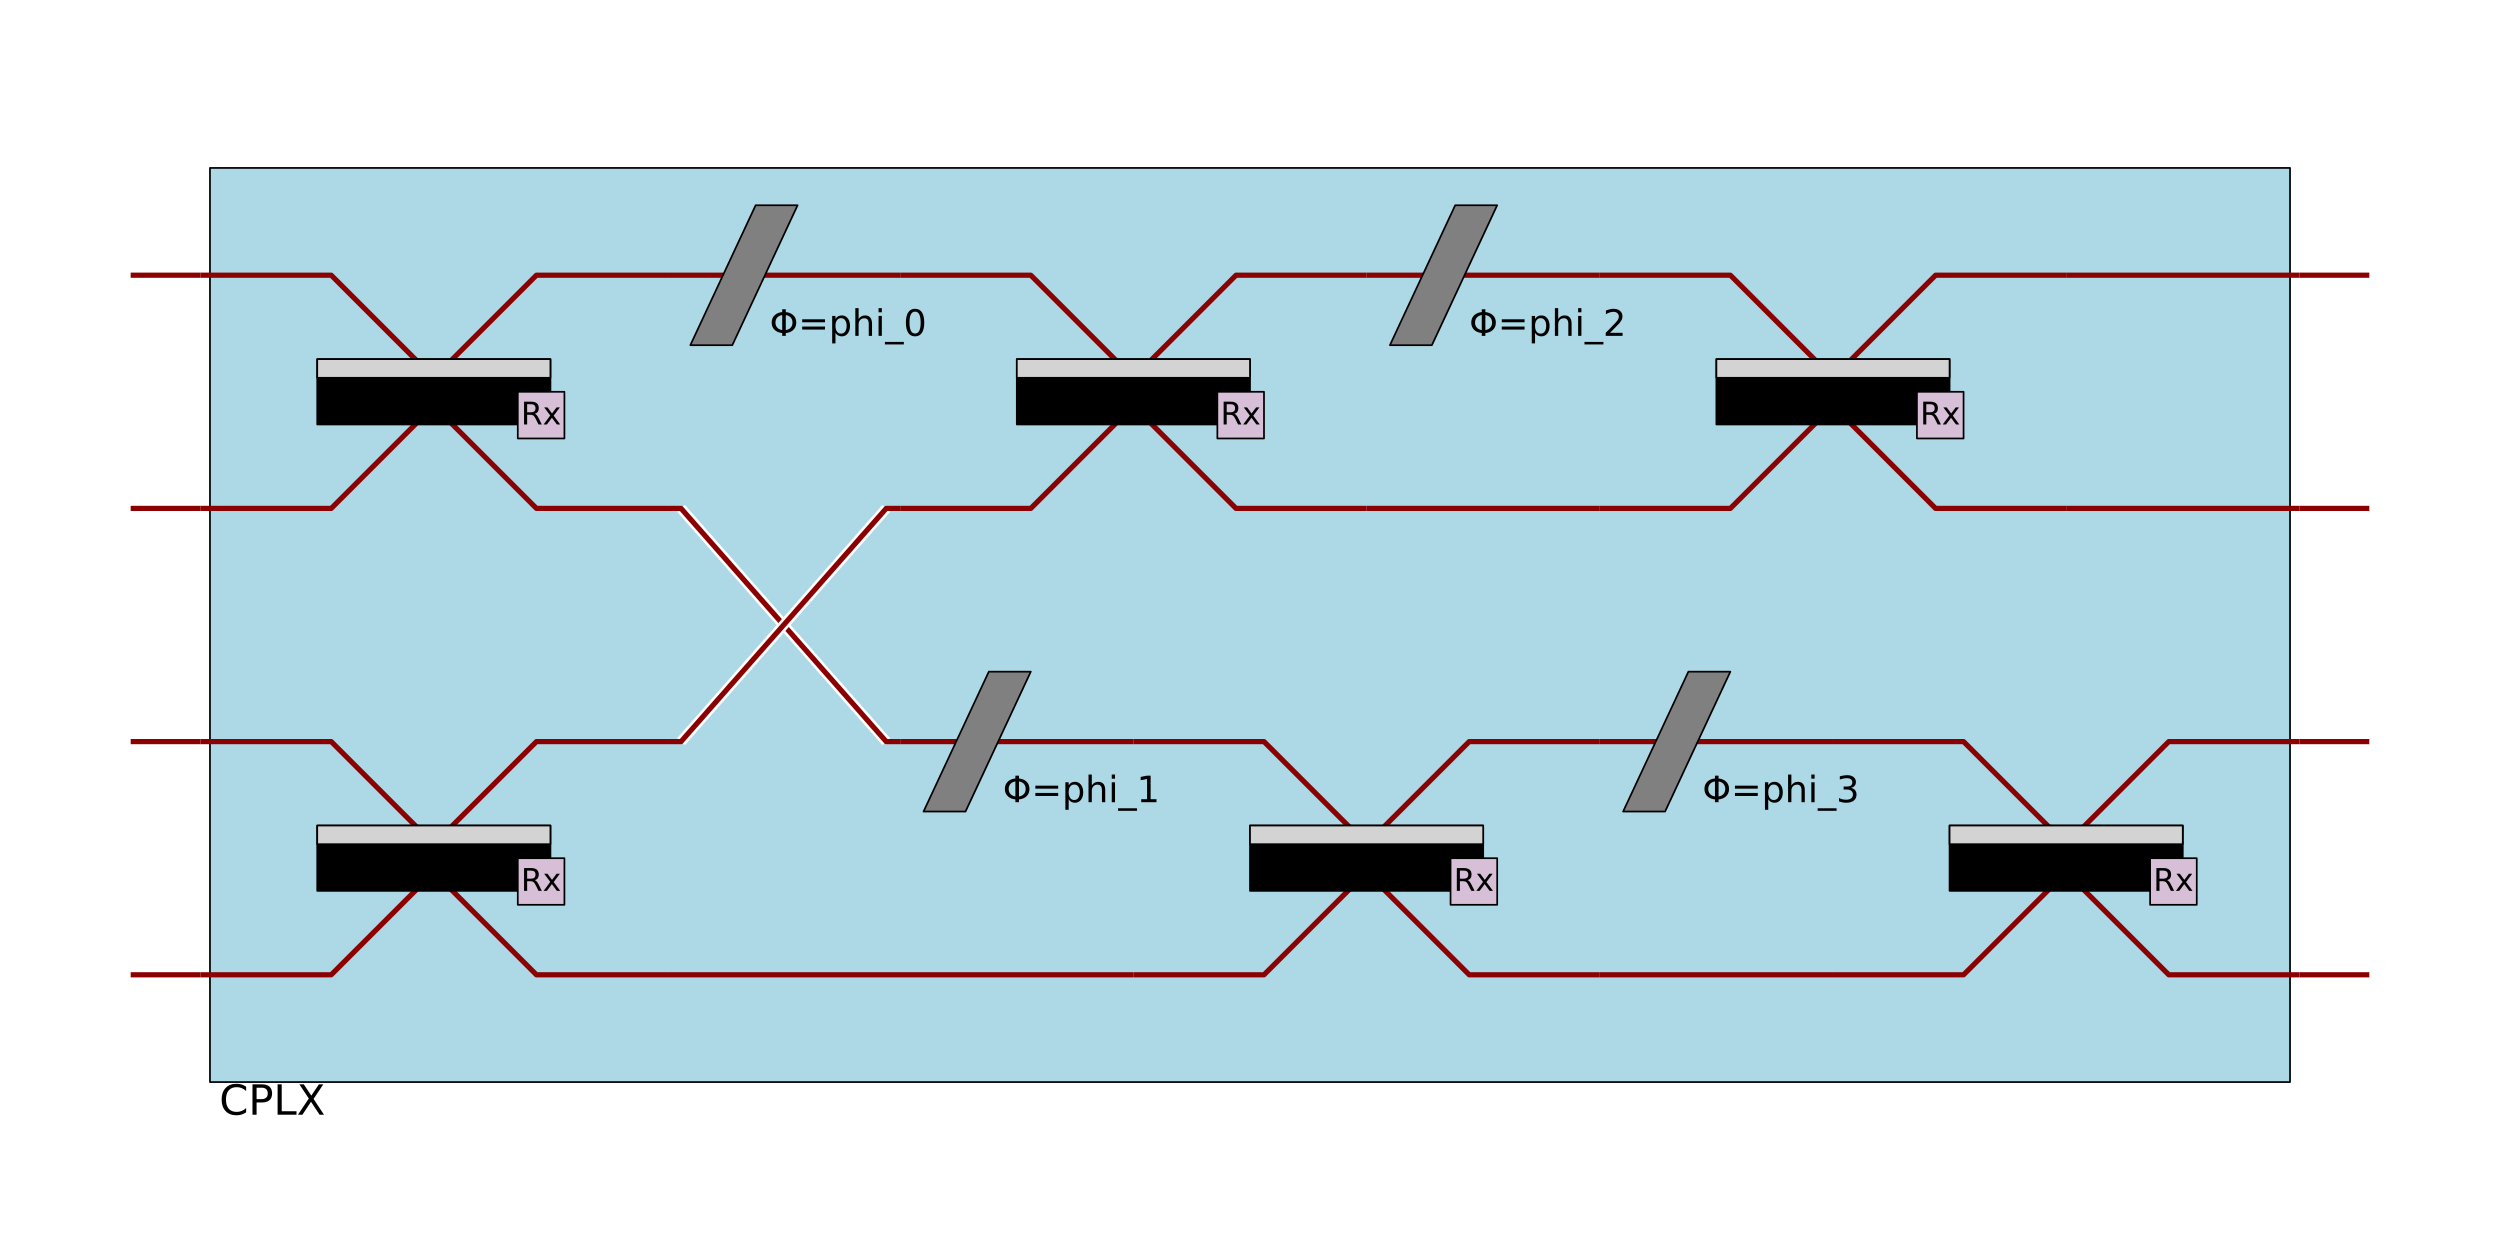
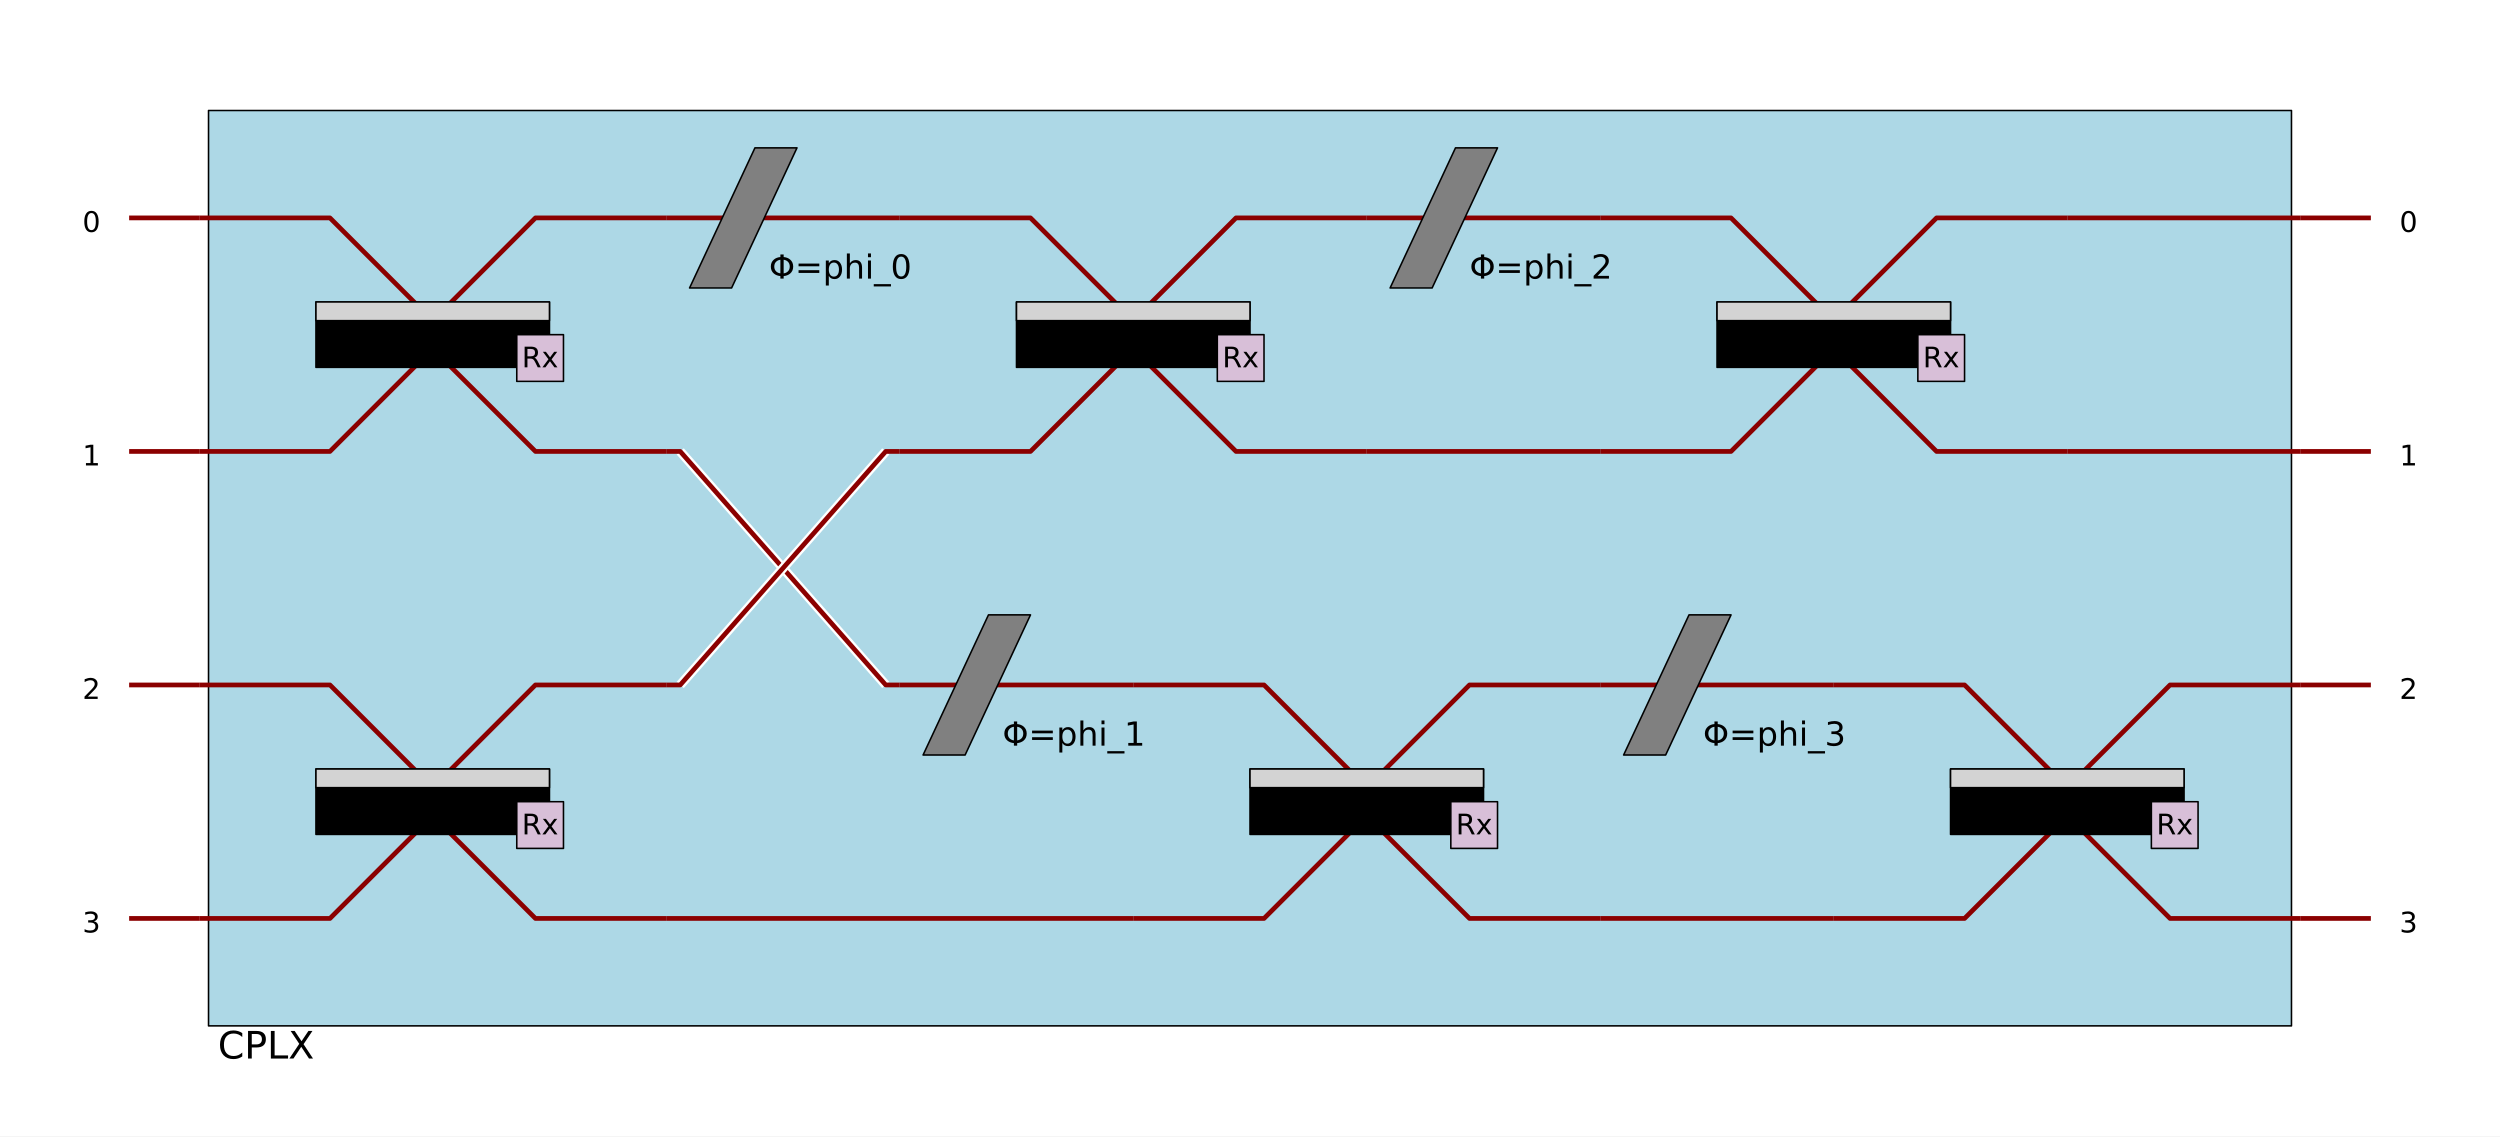
- <svg xmlns="http://www.w3.org/2000/svg" xmlns:xlink="http://www.w3.org/1999/xlink" width="1440pt" height="720pt" viewBox="0 0 1440 720" version="1.1">
+ <svg xmlns="http://www.w3.org/2000/svg" xmlns:xlink="http://www.w3.org/1999/xlink" width="1584pt" height="720pt" viewBox="0 0 1584 720" version="1.1">
  <defs>
    <style type="text/css">*{stroke-linejoin: round; stroke-linecap: butt}</style>
  </defs>
  <g id="figure_1">
    <g id="patch_1">
-       <path d="M 0 720  L 1440 720  L 1440 0  L 0 0  z " style="fill: #ffffff" />
+       <path d="M 0 720 L 1584 720 L 1584 0 L 0 0 z " style="fill: #ffffff" />
    </g>
    <g id="axes_1">
      <g id="PatchCollection_1">
-         <path d="M 75.273 158.523  L 115.568 158.523  " clip-path="url(#pa532bd2563)" style="fill: none; stroke: #8b0000; stroke-width: 3" />
-         <path d="M 75.273 292.841  L 115.568 292.841  " clip-path="url(#pa532bd2563)" style="fill: none; stroke: #8b0000; stroke-width: 3" />
-         <path d="M 75.273 427.159  L 115.568 427.159  " clip-path="url(#pa532bd2563)" style="fill: none; stroke: #8b0000; stroke-width: 3" />
-         <path d="M 75.273 561.477  L 115.568 561.477  " clip-path="url(#pa532bd2563)" style="fill: none; stroke: #8b0000; stroke-width: 3" />
-         <path d="M 120.941 96.736  L 1319.059 96.736  L 1319.059 623.264  L 120.941 623.264  z " clip-path="url(#pa532bd2563)" style="fill: #add8e6; stroke: #000000" />
-         <path d="M 115.568 158.523  L 190.786 158.523  L 241.827 209.564  " clip-path="url(#pa532bd2563)" style="fill: none; stroke: #8b0000; stroke-width: 3" />
-         <path d="M 257.945 209.564  L 308.986 158.523  L 384.205 158.523  " clip-path="url(#pa532bd2563)" style="fill: none; stroke: #8b0000; stroke-width: 3" />
-         <path d="M 115.568 292.841  L 190.786 292.841  L 241.827 241.8  " clip-path="url(#pa532bd2563)" style="fill: none; stroke: #8b0000; stroke-width: 3" />
-         <path d="M 257.945 241.8  L 308.986 292.841  L 384.205 292.841  " clip-path="url(#pa532bd2563)" style="fill: none; stroke: #8b0000; stroke-width: 3" />
-         <path d="M 182.727 206.877  L 317.045 206.877  L 317.045 244.486  L 182.727 244.486  z " clip-path="url(#pa532bd2563)" style="stroke: #000000" />
-         <path d="M 182.727 206.877  L 317.045 206.877  L 317.045 217.623  L 182.727 217.623  z " clip-path="url(#pa532bd2563)" style="fill: #d3d3d3; stroke: #000000" />
-         <path d="M 298.241 225.682  L 325.105 225.682  L 325.105 252.545  L 298.241 252.545  z " clip-path="url(#pa532bd2563)" style="fill: #d8bfd8; stroke: #000000" />
-         <path d="M 115.568 427.159  L 190.786 427.159  L 241.827 478.2  " clip-path="url(#pa532bd2563)" style="fill: none; stroke: #8b0000; stroke-width: 3" />
-         <path d="M 257.945 478.2  L 308.986 427.159  L 384.205 427.159  " clip-path="url(#pa532bd2563)" style="fill: none; stroke: #8b0000; stroke-width: 3" />
-         <path d="M 115.568 561.477  L 190.786 561.477  L 241.827 510.436  " clip-path="url(#pa532bd2563)" style="fill: none; stroke: #8b0000; stroke-width: 3" />
-         <path d="M 257.945 510.436  L 308.986 561.477  L 384.205 561.477  " clip-path="url(#pa532bd2563)" style="fill: none; stroke: #8b0000; stroke-width: 3" />
-         <path d="M 182.727 475.514  L 317.045 475.514  L 317.045 513.123  L 182.727 513.123  z " clip-path="url(#pa532bd2563)" style="stroke: #000000" />
-         <path d="M 182.727 475.514  L 317.045 475.514  L 317.045 486.259  L 182.727 486.259  z " clip-path="url(#pa532bd2563)" style="fill: #d3d3d3; stroke: #000000" />
-         <path d="M 298.241 494.318  L 325.105 494.318  L 325.105 521.182  L 298.241 521.182  z " clip-path="url(#pa532bd2563)" style="fill: #d8bfd8; stroke: #000000" />
-         <path d="M 392.264 292.841  L 510.464 427.159  " clip-path="url(#pa532bd2563)" style="fill: none; stroke: #ffffff; stroke-width: 6" />
-         <path d="M 384.205 292.841  L 392.264 292.841  L 510.464 427.159  L 518.523 427.159  " clip-path="url(#pa532bd2563)" style="fill: none; stroke: #8b0000; stroke-width: 3" />
-         <path d="M 392.264 427.159  L 510.464 292.841  " clip-path="url(#pa532bd2563)" style="fill: none; stroke: #ffffff; stroke-width: 6" />
-         <path d="M 384.205 427.159  L 392.264 427.159  L 510.464 292.841  L 518.523 292.841  " clip-path="url(#pa532bd2563)" style="fill: none; stroke: #8b0000; stroke-width: 3" />
-         <path d="M 384.205 158.523  L 518.523 158.523  " clip-path="url(#pa532bd2563)" style="fill: none; stroke: #8b0000; stroke-width: 3" />
-         <path d="M 397.636 198.818  L 421.814 198.818  L 459.423 118.227  L 435.245 118.227  L 397.636 198.818  L 421.814 198.818  z " clip-path="url(#pa532bd2563)" style="fill: #808080; stroke: #000000" />
-         <path d="M 518.523 158.523  L 593.741 158.523  L 644.782 209.564  " clip-path="url(#pa532bd2563)" style="fill: none; stroke: #8b0000; stroke-width: 3" />
-         <path d="M 660.9 209.564  L 711.941 158.523  L 787.159 158.523  " clip-path="url(#pa532bd2563)" style="fill: none; stroke: #8b0000; stroke-width: 3" />
-         <path d="M 518.523 292.841  L 593.741 292.841  L 644.782 241.8  " clip-path="url(#pa532bd2563)" style="fill: none; stroke: #8b0000; stroke-width: 3" />
-         <path d="M 660.9 241.8  L 711.941 292.841  L 787.159 292.841  " clip-path="url(#pa532bd2563)" style="fill: none; stroke: #8b0000; stroke-width: 3" />
-         <path d="M 585.682 206.877  L 720 206.877  L 720 244.486  L 585.682 244.486  z " clip-path="url(#pa532bd2563)" style="stroke: #000000" />
-         <path d="M 585.682 206.877  L 720 206.877  L 720 217.623  L 585.682 217.623  z " clip-path="url(#pa532bd2563)" style="fill: #d3d3d3; stroke: #000000" />
-         <path d="M 701.195 225.682  L 728.059 225.682  L 728.059 252.545  L 701.195 252.545  z " clip-path="url(#pa532bd2563)" style="fill: #d8bfd8; stroke: #000000" />
-         <path d="M 787.159 158.523  L 921.477 158.523  " clip-path="url(#pa532bd2563)" style="fill: none; stroke: #8b0000; stroke-width: 3" />
-         <path d="M 800.591 198.818  L 824.768 198.818  L 862.377 118.227  L 838.2 118.227  L 800.591 198.818  L 824.768 198.818  z " clip-path="url(#pa532bd2563)" style="fill: #808080; stroke: #000000" />
-         <path d="M 787.159 292.841  L 921.477 292.841  " clip-path="url(#pa532bd2563)" style="fill: none; stroke: #8b0000; stroke-width: 3" />
-         <path d="M 921.477 158.523  L 996.695 158.523  L 1047.736 209.564  " clip-path="url(#pa532bd2563)" style="fill: none; stroke: #8b0000; stroke-width: 3" />
-         <path d="M 1063.855 209.564  L 1114.895 158.523  L 1190.114 158.523  " clip-path="url(#pa532bd2563)" style="fill: none; stroke: #8b0000; stroke-width: 3" />
-         <path d="M 921.477 292.841  L 996.695 292.841  L 1047.736 241.8  " clip-path="url(#pa532bd2563)" style="fill: none; stroke: #8b0000; stroke-width: 3" />
-         <path d="M 1063.855 241.8  L 1114.895 292.841  L 1190.114 292.841  " clip-path="url(#pa532bd2563)" style="fill: none; stroke: #8b0000; stroke-width: 3" />
-         <path d="M 988.636 206.877  L 1122.955 206.877  L 1122.955 244.486  L 988.636 244.486  z " clip-path="url(#pa532bd2563)" style="stroke: #000000" />
-         <path d="M 988.636 206.877  L 1122.955 206.877  L 1122.955 217.623  L 988.636 217.623  z " clip-path="url(#pa532bd2563)" style="fill: #d3d3d3; stroke: #000000" />
-         <path d="M 1104.15 225.682  L 1131.014 225.682  L 1131.014 252.545  L 1104.15 252.545  z " clip-path="url(#pa532bd2563)" style="fill: #d8bfd8; stroke: #000000" />
-         <path d="M 518.523 427.159  L 652.841 427.159  " clip-path="url(#pa532bd2563)" style="fill: none; stroke: #8b0000; stroke-width: 3" />
-         <path d="M 531.955 467.455  L 556.132 467.455  L 593.741 386.864  L 569.564 386.864  L 531.955 467.455  L 556.132 467.455  z " clip-path="url(#pa532bd2563)" style="fill: #808080; stroke: #000000" />
-         <path d="M 384.205 561.477  L 652.841 561.477  " clip-path="url(#pa532bd2563)" style="fill: none; stroke: #8b0000; stroke-width: 3" />
-         <path d="M 652.841 427.159  L 728.059 427.159  L 779.1 478.2  " clip-path="url(#pa532bd2563)" style="fill: none; stroke: #8b0000; stroke-width: 3" />
-         <path d="M 795.218 478.2  L 846.259 427.159  L 921.477 427.159  " clip-path="url(#pa532bd2563)" style="fill: none; stroke: #8b0000; stroke-width: 3" />
-         <path d="M 652.841 561.477  L 728.059 561.477  L 779.1 510.436  " clip-path="url(#pa532bd2563)" style="fill: none; stroke: #8b0000; stroke-width: 3" />
-         <path d="M 795.218 510.436  L 846.259 561.477  L 921.477 561.477  " clip-path="url(#pa532bd2563)" style="fill: none; stroke: #8b0000; stroke-width: 3" />
-         <path d="M 720 475.514  L 854.318 475.514  L 854.318 513.123  L 720 513.123  z " clip-path="url(#pa532bd2563)" style="stroke: #000000" />
-         <path d="M 720 475.514  L 854.318 475.514  L 854.318 486.259  L 720 486.259  z " clip-path="url(#pa532bd2563)" style="fill: #d3d3d3; stroke: #000000" />
-         <path d="M 835.514 494.318  L 862.377 494.318  L 862.377 521.182  L 835.514 521.182  z " clip-path="url(#pa532bd2563)" style="fill: #d8bfd8; stroke: #000000" />
-         <path d="M 921.477 427.159  L 1055.795 427.159  " clip-path="url(#pa532bd2563)" style="fill: none; stroke: #8b0000; stroke-width: 3" />
-         <path d="M 934.909 467.455  L 959.086 467.455  L 996.695 386.864  L 972.518 386.864  L 934.909 467.455  L 959.086 467.455  z " clip-path="url(#pa532bd2563)" style="fill: #808080; stroke: #000000" />
-         <path d="M 921.477 561.477  L 1055.795 561.477  " clip-path="url(#pa532bd2563)" style="fill: none; stroke: #8b0000; stroke-width: 3" />
-         <path d="M 1055.795 427.159  L 1131.014 427.159  L 1182.055 478.2  " clip-path="url(#pa532bd2563)" style="fill: none; stroke: #8b0000; stroke-width: 3" />
-         <path d="M 1198.173 478.2  L 1249.214 427.159  L 1324.432 427.159  " clip-path="url(#pa532bd2563)" style="fill: none; stroke: #8b0000; stroke-width: 3" />
-         <path d="M 1055.795 561.477  L 1131.014 561.477  L 1182.055 510.436  " clip-path="url(#pa532bd2563)" style="fill: none; stroke: #8b0000; stroke-width: 3" />
-         <path d="M 1198.173 510.436  L 1249.214 561.477  L 1324.432 561.477  " clip-path="url(#pa532bd2563)" style="fill: none; stroke: #8b0000; stroke-width: 3" />
-         <path d="M 1122.955 475.514  L 1257.273 475.514  L 1257.273 513.123  L 1122.955 513.123  z " clip-path="url(#pa532bd2563)" style="stroke: #000000" />
-         <path d="M 1122.955 475.514  L 1257.273 475.514  L 1257.273 486.259  L 1122.955 486.259  z " clip-path="url(#pa532bd2563)" style="fill: #d3d3d3; stroke: #000000" />
-         <path d="M 1238.468 494.318  L 1265.332 494.318  L 1265.332 521.182  L 1238.468 521.182  z " clip-path="url(#pa532bd2563)" style="fill: #d8bfd8; stroke: #000000" />
-         <path d="M 1190.114 158.523  L 1324.432 158.523  " clip-path="url(#pa532bd2563)" style="fill: none; stroke: #8b0000; stroke-width: 3" />
-         <path d="M 1190.114 292.841  L 1324.432 292.841  " clip-path="url(#pa532bd2563)" style="fill: none; stroke: #8b0000; stroke-width: 3" />
-         <path d="M 1324.432 158.523  L 1364.727 158.523  " clip-path="url(#pa532bd2563)" style="fill: none; stroke: #8b0000; stroke-width: 3" />
-         <path d="M 1324.432 292.841  L 1364.727 292.841  " clip-path="url(#pa532bd2563)" style="fill: none; stroke: #8b0000; stroke-width: 3" />
-         <path d="M 1324.432 427.159  L 1364.727 427.159  " clip-path="url(#pa532bd2563)" style="fill: none; stroke: #8b0000; stroke-width: 3" />
-         <path d="M 1324.432 561.477  L 1364.727 561.477  " clip-path="url(#pa532bd2563)" style="fill: none; stroke: #8b0000; stroke-width: 3" />
+         <path d="M 81.818 138.068 L 126.205 138.068 " clip-path="url(#staticClipPath)" style="fill: none; stroke: #8b0000; stroke-width: 3" />
+         <path d="M 81.818 286.023 L 126.205 286.023 " clip-path="url(#staticClipPath)" style="fill: none; stroke: #8b0000; stroke-width: 3" />
+         <path d="M 81.818 433.977 L 126.205 433.977 " clip-path="url(#staticClipPath)" style="fill: none; stroke: #8b0000; stroke-width: 3" />
+         <path d="M 81.818 581.932 L 126.205 581.932 " clip-path="url(#staticClipPath)" style="fill: none; stroke: #8b0000; stroke-width: 3" />
+         <path d="M 132.123 70.009 L 1451.877 70.009 L 1451.877 649.991 L 132.123 649.991 z " clip-path="url(#staticClipPath)" style="fill: #add8e6; stroke: #000000" />
+         <path d="M 126.205 138.068 L 209.059 138.068 L 265.282 194.291 " clip-path="url(#staticClipPath)" style="fill: none; stroke: #8b0000; stroke-width: 3" />
+         <path d="M 283.036 194.291 L 339.259 138.068 L 422.114 138.068 " clip-path="url(#staticClipPath)" style="fill: none; stroke: #8b0000; stroke-width: 3" />
+         <path d="M 126.205 286.023 L 209.059 286.023 L 265.282 229.8 " clip-path="url(#staticClipPath)" style="fill: none; stroke: #8b0000; stroke-width: 3" />
+         <path d="M 283.036 229.8 L 339.259 286.023 L 422.114 286.023 " clip-path="url(#staticClipPath)" style="fill: none; stroke: #8b0000; stroke-width: 3" />
+         <path d="M 200.182 191.332 L 348.136 191.332 L 348.136 232.759 L 200.182 232.759 z " clip-path="url(#staticClipPath)" style="stroke: #000000" />
+         <path d="M 200.182 191.332 L 348.136 191.332 L 348.136 203.168 L 200.182 203.168 z " clip-path="url(#staticClipPath)" style="fill: #d3d3d3; stroke: #000000" />
+         <path d="M 327.423 212.045 L 357.014 212.045 L 357.014 241.636 L 327.423 241.636 z " clip-path="url(#staticClipPath)" style="fill: #d8bfd8; stroke: #000000" />
+         <path d="M 126.205 433.977 L 209.059 433.977 L 265.282 490.2 " clip-path="url(#staticClipPath)" style="fill: none; stroke: #8b0000; stroke-width: 3" />
+         <path d="M 283.036 490.2 L 339.259 433.977 L 422.114 433.977 " clip-path="url(#staticClipPath)" style="fill: none; stroke: #8b0000; stroke-width: 3" />
+         <path d="M 126.205 581.932 L 209.059 581.932 L 265.282 525.709 " clip-path="url(#staticClipPath)" style="fill: none; stroke: #8b0000; stroke-width: 3" />
+         <path d="M 283.036 525.709 L 339.259 581.932 L 422.114 581.932 " clip-path="url(#staticClipPath)" style="fill: none; stroke: #8b0000; stroke-width: 3" />
+         <path d="M 200.182 487.241 L 348.136 487.241 L 348.136 528.668 L 200.182 528.668 z " clip-path="url(#staticClipPath)" style="stroke: #000000" />
+         <path d="M 200.182 487.241 L 348.136 487.241 L 348.136 499.077 L 200.182 499.077 z " clip-path="url(#staticClipPath)" style="fill: #d3d3d3; stroke: #000000" />
+         <path d="M 327.423 507.955 L 357.014 507.955 L 357.014 537.545 L 327.423 537.545 z " clip-path="url(#staticClipPath)" style="fill: #d8bfd8; stroke: #000000" />
+         <path d="M 430.991 286.023 L 561.191 433.977 " clip-path="url(#staticClipPath)" style="fill: none; stroke: #ffffff; stroke-width: 6" />
+         <path d="M 422.114 286.023 L 430.991 286.023 L 561.191 433.977 L 570.068 433.977 " clip-path="url(#staticClipPath)" style="fill: none; stroke: #8b0000; stroke-width: 3" />
+         <path d="M 430.991 433.977 L 561.191 286.023 " clip-path="url(#staticClipPath)" style="fill: none; stroke: #ffffff; stroke-width: 6" />
+         <path d="M 422.114 433.977 L 430.991 433.977 L 561.191 286.023 L 570.068 286.023 " clip-path="url(#staticClipPath)" style="fill: none; stroke: #8b0000; stroke-width: 3" />
+         <path d="M 422.114 138.068 L 570.068 138.068 " clip-path="url(#staticClipPath)" style="fill: none; stroke: #8b0000; stroke-width: 3" />
+         <path d="M 436.909 182.455 L 463.541 182.455 L 504.968 93.682 L 478.336 93.682 L 436.909 182.455 L 463.541 182.455 z " clip-path="url(#staticClipPath)" style="fill: #808080; stroke: #000000" />
+         <path d="M 570.068 138.068 L 652.923 138.068 L 709.145 194.291 " clip-path="url(#staticClipPath)" style="fill: none; stroke: #8b0000; stroke-width: 3" />
+         <path d="M 726.9 194.291 L 783.123 138.068 L 865.977 138.068 " clip-path="url(#staticClipPath)" style="fill: none; stroke: #8b0000; stroke-width: 3" />
+         <path d="M 570.068 286.023 L 652.923 286.023 L 709.145 229.8 " clip-path="url(#staticClipPath)" style="fill: none; stroke: #8b0000; stroke-width: 3" />
+         <path d="M 726.9 229.8 L 783.123 286.023 L 865.977 286.023 " clip-path="url(#staticClipPath)" style="fill: none; stroke: #8b0000; stroke-width: 3" />
+         <path d="M 644.045 191.332 L 792 191.332 L 792 232.759 L 644.045 232.759 z " clip-path="url(#staticClipPath)" style="stroke: #000000" />
+         <path d="M 644.045 191.332 L 792 191.332 L 792 203.168 L 644.045 203.168 z " clip-path="url(#staticClipPath)" style="fill: #d3d3d3; stroke: #000000" />
+         <path d="M 771.286 212.045 L 800.877 212.045 L 800.877 241.636 L 771.286 241.636 z " clip-path="url(#staticClipPath)" style="fill: #d8bfd8; stroke: #000000" />
+         <path d="M 865.977 138.068 L 1013.932 138.068 " clip-path="url(#staticClipPath)" style="fill: none; stroke: #8b0000; stroke-width: 3" />
+         <path d="M 880.773 182.455 L 907.405 182.455 L 948.832 93.682 L 922.2 93.682 L 880.773 182.455 L 907.405 182.455 z " clip-path="url(#staticClipPath)" style="fill: #808080; stroke: #000000" />
+         <path d="M 865.977 286.023 L 1013.932 286.023 " clip-path="url(#staticClipPath)" style="fill: none; stroke: #8b0000; stroke-width: 3" />
+         <path d="M 1013.932 138.068 L 1096.786 138.068 L 1153.009 194.291 " clip-path="url(#staticClipPath)" style="fill: none; stroke: #8b0000; stroke-width: 3" />
+         <path d="M 1170.764 194.291 L 1226.986 138.068 L 1309.841 138.068 " clip-path="url(#staticClipPath)" style="fill: none; stroke: #8b0000; stroke-width: 3" />
+         <path d="M 1013.932 286.023 L 1096.786 286.023 L 1153.009 229.8 " clip-path="url(#staticClipPath)" style="fill: none; stroke: #8b0000; stroke-width: 3" />
+         <path d="M 1170.764 229.8 L 1226.986 286.023 L 1309.841 286.023 " clip-path="url(#staticClipPath)" style="fill: none; stroke: #8b0000; stroke-width: 3" />
+         <path d="M 1087.909 191.332 L 1235.864 191.332 L 1235.864 232.759 L 1087.909 232.759 z " clip-path="url(#staticClipPath)" style="stroke: #000000" />
+         <path d="M 1087.909 191.332 L 1235.864 191.332 L 1235.864 203.168 L 1087.909 203.168 z " clip-path="url(#staticClipPath)" style="fill: #d3d3d3; stroke: #000000" />
+         <path d="M 1215.15 212.045 L 1244.741 212.045 L 1244.741 241.636 L 1215.15 241.636 z " clip-path="url(#staticClipPath)" style="fill: #d8bfd8; stroke: #000000" />
+         <path d="M 570.068 433.977 L 718.023 433.977 " clip-path="url(#staticClipPath)" style="fill: none; stroke: #8b0000; stroke-width: 3" />
+         <path d="M 584.864 478.364 L 611.495 478.364 L 652.923 389.591 L 626.291 389.591 L 584.864 478.364 L 611.495 478.364 z " clip-path="url(#staticClipPath)" style="fill: #808080; stroke: #000000" />
+         <path d="M 422.114 581.932 L 718.023 581.932 " clip-path="url(#staticClipPath)" style="fill: none; stroke: #8b0000; stroke-width: 3" />
+         <path d="M 718.023 433.977 L 800.877 433.977 L 857.1 490.2 " clip-path="url(#staticClipPath)" style="fill: none; stroke: #8b0000; stroke-width: 3" />
+         <path d="M 874.855 490.2 L 931.077 433.977 L 1013.932 433.977 " clip-path="url(#staticClipPath)" style="fill: none; stroke: #8b0000; stroke-width: 3" />
+         <path d="M 718.023 581.932 L 800.877 581.932 L 857.1 525.709 " clip-path="url(#staticClipPath)" style="fill: none; stroke: #8b0000; stroke-width: 3" />
+         <path d="M 874.855 525.709 L 931.077 581.932 L 1013.932 581.932 " clip-path="url(#staticClipPath)" style="fill: none; stroke: #8b0000; stroke-width: 3" />
+         <path d="M 792 487.241 L 939.955 487.241 L 939.955 528.668 L 792 528.668 z " clip-path="url(#staticClipPath)" style="stroke: #000000" />
+         <path d="M 792 487.241 L 939.955 487.241 L 939.955 499.077 L 792 499.077 z " clip-path="url(#staticClipPath)" style="fill: #d3d3d3; stroke: #000000" />
+         <path d="M 919.241 507.955 L 948.832 507.955 L 948.832 537.545 L 919.241 537.545 z " clip-path="url(#staticClipPath)" style="fill: #d8bfd8; stroke: #000000" />
+         <path d="M 1013.932 433.977 L 1161.886 433.977 " clip-path="url(#staticClipPath)" style="fill: none; stroke: #8b0000; stroke-width: 3" />
+         <path d="M 1028.727 478.364 L 1055.359 478.364 L 1096.786 389.591 L 1070.155 389.591 L 1028.727 478.364 L 1055.359 478.364 z " clip-path="url(#staticClipPath)" style="fill: #808080; stroke: #000000" />
+         <path d="M 1013.932 581.932 L 1161.886 581.932 " clip-path="url(#staticClipPath)" style="fill: none; stroke: #8b0000; stroke-width: 3" />
+         <path d="M 1161.886 433.977 L 1244.741 433.977 L 1300.964 490.2 " clip-path="url(#staticClipPath)" style="fill: none; stroke: #8b0000; stroke-width: 3" />
+         <path d="M 1318.718 490.2 L 1374.941 433.977 L 1457.795 433.977 " clip-path="url(#staticClipPath)" style="fill: none; stroke: #8b0000; stroke-width: 3" />
+         <path d="M 1161.886 581.932 L 1244.741 581.932 L 1300.964 525.709 " clip-path="url(#staticClipPath)" style="fill: none; stroke: #8b0000; stroke-width: 3" />
+         <path d="M 1318.718 525.709 L 1374.941 581.932 L 1457.795 581.932 " clip-path="url(#staticClipPath)" style="fill: none; stroke: #8b0000; stroke-width: 3" />
+         <path d="M 1235.864 487.241 L 1383.818 487.241 L 1383.818 528.668 L 1235.864 528.668 z " clip-path="url(#staticClipPath)" style="stroke: #000000" />
+         <path d="M 1235.864 487.241 L 1383.818 487.241 L 1383.818 499.077 L 1235.864 499.077 z " clip-path="url(#staticClipPath)" style="fill: #d3d3d3; stroke: #000000" />
+         <path d="M 1363.105 507.955 L 1392.695 507.955 L 1392.695 537.545 L 1363.105 537.545 z " clip-path="url(#staticClipPath)" style="fill: #d8bfd8; stroke: #000000" />
+         <path d="M 1309.841 138.068 L 1457.795 138.068 " clip-path="url(#staticClipPath)" style="fill: none; stroke: #8b0000; stroke-width: 3" />
+         <path d="M 1309.841 286.023 L 1457.795 286.023 " clip-path="url(#staticClipPath)" style="fill: none; stroke: #8b0000; stroke-width: 3" />
+         <path d="M 1457.795 138.068 L 1502.182 138.068 " clip-path="url(#staticClipPath)" style="fill: none; stroke: #8b0000; stroke-width: 3" />
+         <path d="M 1457.795 286.023 L 1502.182 286.023 " clip-path="url(#staticClipPath)" style="fill: none; stroke: #8b0000; stroke-width: 3" />
+         <path d="M 1457.795 433.977 L 1502.182 433.977 " clip-path="url(#staticClipPath)" style="fill: none; stroke: #8b0000; stroke-width: 3" />
+         <path d="M 1457.795 581.932 L 1502.182 581.932 " clip-path="url(#staticClipPath)" style="fill: none; stroke: #8b0000; stroke-width: 3" />
      </g>
      <g id="text_1">
-         <g transform="translate(126.3136 642.0682) scale(0.24 -0.24)">
-           <defs>
-             <path id="DejaVuSans-43" d="M 4122 4306  L 4122 3641  Q 3803 3938 3442 4084  Q 3081 4231 2675 4231  Q 1875 4231 1450 3742  Q 1025 3253 1025 2328  Q 1025 1406 1450 917  Q 1875 428 2675 428  Q 3081 428 3442 575  Q 3803 722 4122 1019  L 4122 359  Q 3791 134 3420 21  Q 3050 -91 2638 -91  Q 1578 -91 968 557  Q 359 1206 359 2328  Q 359 3453 968 4101  Q 1578 4750 2638 4750  Q 3056 4750 3426 4639  Q 3797 4528 4122 4306  z " transform="scale(0.015625)" />
-             <path id="DejaVuSans-50" d="M 1259 4147  L 1259 2394  L 2053 2394  Q 2494 2394 2734 2622  Q 2975 2850 2975 3272  Q 2975 3691 2734 3919  Q 2494 4147 2053 4147  L 1259 4147  z M 628 4666  L 2053 4666  Q 2838 4666 3239 4311  Q 3641 3956 3641 3272  Q 3641 2581 3239 2228  Q 2838 1875 2053 1875  L 1259 1875  L 1259 0  L 628 0  L 628 4666  z " transform="scale(0.015625)" />
-             <path id="DejaVuSans-4c" d="M 628 4666  L 1259 4666  L 1259 531  L 3531 531  L 3531 0  L 628 0  L 628 4666  z " transform="scale(0.015625)" />
-             <path id="DejaVuSans-58" d="M 403 4666  L 1081 4666  L 2241 2931  L 3406 4666  L 4084 4666  L 2584 2425  L 4184 0  L 3506 0  L 2194 1984  L 872 0  L 191 0  L 1856 2491  L 403 4666  z " transform="scale(0.015625)" />
+         <g transform="translate(138.0409 670.7045) scale(0.24 -0.24)">
+           <defs>
+             <path id="DejaVuSans-43" d="M 4122 4306 L 4122 3641 Q 3803 3938 3442 4084 Q 3081 4231 2675 4231 Q 1875 4231 1450 3742 Q 1025 3253 1025 2328 Q 1025 1406 1450 917 Q 1875 428 2675 428 Q 3081 428 3442 575 Q 3803 722 4122 1019 L 4122 359 Q 3791 134 3420 21 Q 3050 -91 2638 -91 Q 1578 -91 968 557 Q 359 1206 359 2328 Q 359 3453 968 4101 Q 1578 4750 2638 4750 Q 3056 4750 3426 4639 Q 3797 4528 4122 4306 z " transform="scale(0.015625)" />
+             <path id="DejaVuSans-50" d="M 1259 4147 L 1259 2394 L 2053 2394 Q 2494 2394 2734 2622 Q 2975 2850 2975 3272 Q 2975 3691 2734 3919 Q 2494 4147 2053 4147 L 1259 4147 z M 628 4666 L 2053 4666 Q 2838 4666 3239 4311 Q 3641 3956 3641 3272 Q 3641 2581 3239 2228 Q 2838 1875 2053 1875 L 1259 1875 L 1259 0 L 628 0 L 628 4666 z " transform="scale(0.015625)" />
+             <path id="DejaVuSans-4c" d="M 628 4666 L 1259 4666 L 1259 531 L 3531 531 L 3531 0 L 628 0 L 628 4666 z " transform="scale(0.015625)" />
+             <path id="DejaVuSans-58" d="M 403 4666 L 1081 4666 L 2241 2931 L 3406 4666 L 4084 4666 L 2584 2425 L 4184 0 L 3506 0 L 2194 1984 L 872 0 L 191 0 L 1856 2491 L 403 4666 z " transform="scale(0.015625)" />
          </defs>
          <use xlink:href="#DejaVuSans-43" />
          <use xlink:href="#DejaVuSans-50" x="69.824" />
          <use xlink:href="#DejaVuSans-4c" x="130.127" />
          <use xlink:href="#DejaVuSans-58" x="185.84" />
        </g>
      </g>
      <g id="text_2">
-         <g transform="translate(300.0923 244.4864) scale(0.18 -0.18)">
-           <defs>
-             <path id="DejaVuSans-52" d="M 2841 2188  Q 3044 2119 3236 1894  Q 3428 1669 3622 1275  L 4263 0  L 3584 0  L 2988 1197  Q 2756 1666 2539 1819  Q 2322 1972 1947 1972  L 1259 1972  L 1259 0  L 628 0  L 628 4666  L 2053 4666  Q 2853 4666 3247 4331  Q 3641 3997 3641 3322  Q 3641 2881 3436 2590  Q 3231 2300 2841 2188  z M 1259 4147  L 1259 2491  L 2053 2491  Q 2509 2491 2742 2702  Q 2975 2913 2975 3322  Q 2975 3731 2742 3939  Q 2509 4147 2053 4147  L 1259 4147  z " transform="scale(0.015625)" />
-             <path id="DejaVuSans-78" d="M 3513 3500  L 2247 1797  L 3578 0  L 2900 0  L 1881 1375  L 863 0  L 184 0  L 1544 1831  L 300 3500  L 978 3500  L 1906 2253  L 2834 3500  L 3513 3500  z " transform="scale(0.015625)" />
+         <g transform="translate(330.6377 232.7591) scale(0.18 -0.18)">
+           <defs>
+             <path id="DejaVuSans-52" d="M 2841 2188 Q 3044 2119 3236 1894 Q 3428 1669 3622 1275 L 4263 0 L 3584 0 L 2988 1197 Q 2756 1666 2539 1819 Q 2322 1972 1947 1972 L 1259 1972 L 1259 0 L 628 0 L 628 4666 L 2053 4666 Q 2853 4666 3247 4331 Q 3641 3997 3641 3322 Q 3641 2881 3436 2590 Q 3231 2300 2841 2188 z M 1259 4147 L 1259 2491 L 2053 2491 Q 2509 2491 2742 2702 Q 2975 2913 2975 3322 Q 2975 3731 2742 3939 Q 2509 4147 2053 4147 L 1259 4147 z " transform="scale(0.015625)" />
+             <path id="DejaVuSans-78" d="M 3513 3500 L 2247 1797 L 3578 0 L 2900 0 L 1881 1375 L 863 0 L 184 0 L 1544 1831 L 300 3500 L 978 3500 L 1906 2253 L 2834 3500 L 3513 3500 z " transform="scale(0.015625)" />
          </defs>
          <use xlink:href="#DejaVuSans-52" />
          <use xlink:href="#DejaVuSans-78" x="69.482" />
        </g>
      </g>
      <g id="text_3">
-         <g transform="translate(300.0923 513.1227) scale(0.18 -0.18)">
+         <g transform="translate(330.6377 528.6682) scale(0.18 -0.18)">
          <use xlink:href="#DejaVuSans-52" />
          <use xlink:href="#DejaVuSans-78" x="69.482" />
        </g>
      </g>
      <g id="text_4">
-         <g transform="translate(443.3045 193.4455) scale(0.21 -0.21)">
-           <defs>
-             <path id="DejaVuSans-3a6" d="M 2206 3644  Q 1738 3578 1431 3306  Q 1025 2947 1025 2328  Q 1025 1713 1431 1353  Q 1738 1081 2206 1016  L 2206 3644  z M 2838 1016  Q 3306 1081 3613 1353  Q 4013 1713 4013 2328  Q 4013 2947 3613 3306  Q 3306 3578 2838 3644  L 2838 1016  z M 2206 494  Q 1444 563 950 981  Q 359 1481 359 2328  Q 359 3175 950 3678  Q 1441 4100 2206 4169  L 2206 4666  L 2838 4666  L 2838 4169  Q 3600 4097 4091 3678  Q 4678 3175 4678 2328  Q 4678 1484 4091 981  Q 3600 563 2838 491  L 2838 0  L 2206 0  L 2206 494  z " transform="scale(0.015625)" />
-             <path id="DejaVuSans-3d" d="M 678 2906  L 4684 2906  L 4684 2381  L 678 2381  L 678 2906  z M 678 1631  L 4684 1631  L 4684 1100  L 678 1100  L 678 1631  z " transform="scale(0.015625)" />
-             <path id="DejaVuSans-70" d="M 1159 525  L 1159 -1331  L 581 -1331  L 581 3500  L 1159 3500  L 1159 2969  Q 1341 3281 1617 3432  Q 1894 3584 2278 3584  Q 2916 3584 3314 3078  Q 3713 2572 3713 1747  Q 3713 922 3314 415  Q 2916 -91 2278 -91  Q 1894 -91 1617 61  Q 1341 213 1159 525  z M 3116 1747  Q 3116 2381 2855 2742  Q 2594 3103 2138 3103  Q 1681 3103 1420 2742  Q 1159 2381 1159 1747  Q 1159 1113 1420 752  Q 1681 391 2138 391  Q 2594 391 2855 752  Q 3116 1113 3116 1747  z " transform="scale(0.015625)" />
-             <path id="DejaVuSans-68" d="M 3513 2113  L 3513 0  L 2938 0  L 2938 2094  Q 2938 2591 2744 2837  Q 2550 3084 2163 3084  Q 1697 3084 1428 2787  Q 1159 2491 1159 1978  L 1159 0  L 581 0  L 581 4863  L 1159 4863  L 1159 2956  Q 1366 3272 1645 3428  Q 1925 3584 2291 3584  Q 2894 3584 3203 3211  Q 3513 2838 3513 2113  z " transform="scale(0.015625)" />
-             <path id="DejaVuSans-69" d="M 603 3500  L 1178 3500  L 1178 0  L 603 0  L 603 3500  z M 603 4863  L 1178 4863  L 1178 4134  L 603 4134  L 603 4863  z " transform="scale(0.015625)" />
-             <path id="DejaVuSans-5f" d="M 3263 -1063  L 3263 -1509  L -63 -1509  L -63 -1063  L 3263 -1063  z " transform="scale(0.015625)" />
-             <path id="DejaVuSans-30" d="M 2034 4250  Q 1547 4250 1301 3770  Q 1056 3291 1056 2328  Q 1056 1369 1301 889  Q 1547 409 2034 409  Q 2525 409 2770 889  Q 3016 1369 3016 2328  Q 3016 3291 2770 3770  Q 2525 4250 2034 4250  z M 2034 4750  Q 2819 4750 3233 4129  Q 3647 3509 3647 2328  Q 3647 1150 3233 529  Q 2819 -91 2034 -91  Q 1250 -91 836 529  Q 422 1150 422 2328  Q 422 3509 836 4129  Q 1250 4750 2034 4750  z " transform="scale(0.015625)" />
+         <g transform="translate(487.2136 176.5364) scale(0.21 -0.21)">
+           <defs>
+             <path id="DejaVuSans-3a6" d="M 2206 3644 Q 1738 3578 1431 3306 Q 1025 2947 1025 2328 Q 1025 1713 1431 1353 Q 1738 1081 2206 1016 L 2206 3644 z M 2838 1016 Q 3306 1081 3613 1353 Q 4013 1713 4013 2328 Q 4013 2947 3613 3306 Q 3306 3578 2838 3644 L 2838 1016 z M 2206 494 Q 1444 563 950 981 Q 359 1481 359 2328 Q 359 3175 950 3678 Q 1441 4100 2206 4169 L 2206 4666 L 2838 4666 L 2838 4169 Q 3600 4097 4091 3678 Q 4678 3175 4678 2328 Q 4678 1484 4091 981 Q 3600 563 2838 491 L 2838 0 L 2206 0 L 2206 494 z " transform="scale(0.015625)" />
+             <path id="DejaVuSans-3d" d="M 678 2906 L 4684 2906 L 4684 2381 L 678 2381 L 678 2906 z M 678 1631 L 4684 1631 L 4684 1100 L 678 1100 L 678 1631 z " transform="scale(0.015625)" />
+             <path id="DejaVuSans-70" d="M 1159 525 L 1159 -1331 L 581 -1331 L 581 3500 L 1159 3500 L 1159 2969 Q 1341 3281 1617 3432 Q 1894 3584 2278 3584 Q 2916 3584 3314 3078 Q 3713 2572 3713 1747 Q 3713 922 3314 415 Q 2916 -91 2278 -91 Q 1894 -91 1617 61 Q 1341 213 1159 525 z M 3116 1747 Q 3116 2381 2855 2742 Q 2594 3103 2138 3103 Q 1681 3103 1420 2742 Q 1159 2381 1159 1747 Q 1159 1113 1420 752 Q 1681 391 2138 391 Q 2594 391 2855 752 Q 3116 1113 3116 1747 z " transform="scale(0.015625)" />
+             <path id="DejaVuSans-68" d="M 3513 2113 L 3513 0 L 2938 0 L 2938 2094 Q 2938 2591 2744 2837 Q 2550 3084 2163 3084 Q 1697 3084 1428 2787 Q 1159 2491 1159 1978 L 1159 0 L 581 0 L 581 4863 L 1159 4863 L 1159 2956 Q 1366 3272 1645 3428 Q 1925 3584 2291 3584 Q 2894 3584 3203 3211 Q 3513 2838 3513 2113 z " transform="scale(0.015625)" />
+             <path id="DejaVuSans-69" d="M 603 3500 L 1178 3500 L 1178 0 L 603 0 L 603 3500 z M 603 4863 L 1178 4863 L 1178 4134 L 603 4134 L 603 4863 z " transform="scale(0.015625)" />
+             <path id="DejaVuSans-5f" d="M 3263 -1063 L 3263 -1509 L -63 -1509 L -63 -1063 L 3263 -1063 z " transform="scale(0.015625)" />
+             <path id="DejaVuSans-30" d="M 2034 4250 Q 1547 4250 1301 3770 Q 1056 3291 1056 2328 Q 1056 1369 1301 889 Q 1547 409 2034 409 Q 2525 409 2770 889 Q 3016 1369 3016 2328 Q 3016 3291 2770 3770 Q 2525 4250 2034 4250 z M 2034 4750 Q 2819 4750 3233 4129 Q 3647 3509 3647 2328 Q 3647 1150 3233 529 Q 2819 -91 2034 -91 Q 1250 -91 836 529 Q 422 1150 422 2328 Q 422 3509 836 4129 Q 1250 4750 2034 4750 z " transform="scale(0.015625)" />
          </defs>
          <use xlink:href="#DejaVuSans-3a6" />
          <use xlink:href="#DejaVuSans-3d" x="78.711" />
          <use xlink:href="#DejaVuSans-70" x="162.5" />
          <use xlink:href="#DejaVuSans-68" x="225.977" />
          <use xlink:href="#DejaVuSans-69" x="289.355" />
          <use xlink:href="#DejaVuSans-5f" x="317.139" />
          <use xlink:href="#DejaVuSans-30" x="367.139" />
        </g>
      </g>
      <g id="text_5">
-         <g transform="translate(703.0468 244.4864) scale(0.18 -0.18)">
+         <g transform="translate(774.5013 232.7591) scale(0.18 -0.18)">
          <use xlink:href="#DejaVuSans-52" />
          <use xlink:href="#DejaVuSans-78" x="69.482" />
        </g>
      </g>
      <g id="text_6">
-         <g transform="translate(846.2591 193.4455) scale(0.21 -0.21)">
-           <defs>
-             <path id="DejaVuSans-32" d="M 1228 531  L 3431 531  L 3431 0  L 469 0  L 469 531  Q 828 903 1448 1529  Q 2069 2156 2228 2338  Q 2531 2678 2651 2914  Q 2772 3150 2772 3378  Q 2772 3750 2511 3984  Q 2250 4219 1831 4219  Q 1534 4219 1204 4116  Q 875 4013 500 3803  L 500 4441  Q 881 4594 1212 4672  Q 1544 4750 1819 4750  Q 2544 4750 2975 4387  Q 3406 4025 3406 3419  Q 3406 3131 3298 2873  Q 3191 2616 2906 2266  Q 2828 2175 2409 1742  Q 1991 1309 1228 531  z " transform="scale(0.015625)" />
+         <g transform="translate(931.0773 176.5364) scale(0.21 -0.21)">
+           <defs>
+             <path id="DejaVuSans-32" d="M 1228 531 L 3431 531 L 3431 0 L 469 0 L 469 531 Q 828 903 1448 1529 Q 2069 2156 2228 2338 Q 2531 2678 2651 2914 Q 2772 3150 2772 3378 Q 2772 3750 2511 3984 Q 2250 4219 1831 4219 Q 1534 4219 1204 4116 Q 875 4013 500 3803 L 500 4441 Q 881 4594 1212 4672 Q 1544 4750 1819 4750 Q 2544 4750 2975 4387 Q 3406 4025 3406 3419 Q 3406 3131 3298 2873 Q 3191 2616 2906 2266 Q 2828 2175 2409 1742 Q 1991 1309 1228 531 z " transform="scale(0.015625)" />
          </defs>
          <use xlink:href="#DejaVuSans-3a6" />
          <use xlink:href="#DejaVuSans-3d" x="78.711" />
          <use xlink:href="#DejaVuSans-70" x="162.5" />
          <use xlink:href="#DejaVuSans-68" x="225.977" />
          <use xlink:href="#DejaVuSans-69" x="289.355" />
          <use xlink:href="#DejaVuSans-5f" x="317.139" />
          <use xlink:href="#DejaVuSans-32" x="367.139" />
        </g>
      </g>
      <g id="text_7">
-         <g transform="translate(1106.001 244.4864) scale(0.18 -0.18)">
+         <g transform="translate(1218.365 232.7591) scale(0.18 -0.18)">
          <use xlink:href="#DejaVuSans-52" />
          <use xlink:href="#DejaVuSans-78" x="69.482" />
        </g>
      </g>
      <g id="text_8">
-         <g transform="translate(577.6227 462.0818) scale(0.21 -0.21)">
-           <defs>
-             <path id="DejaVuSans-31" d="M 794 531  L 1825 531  L 1825 4091  L 703 3866  L 703 4441  L 1819 4666  L 2450 4666  L 2450 531  L 3481 531  L 3481 0  L 794 0  L 794 531  z " transform="scale(0.015625)" />
+         <g transform="translate(635.1682 472.4455) scale(0.21 -0.21)">
+           <defs>
+             <path id="DejaVuSans-31" d="M 794 531 L 1825 531 L 1825 4091 L 703 3866 L 703 4441 L 1819 4666 L 2450 4666 L 2450 531 L 3481 531 L 3481 0 L 794 0 L 794 531 z " transform="scale(0.015625)" />
          </defs>
          <use xlink:href="#DejaVuSans-3a6" />
          <use xlink:href="#DejaVuSans-3d" x="78.711" />
          <use xlink:href="#DejaVuSans-70" x="162.5" />
          <use xlink:href="#DejaVuSans-68" x="225.977" />
          <use xlink:href="#DejaVuSans-69" x="289.355" />
          <use xlink:href="#DejaVuSans-5f" x="317.139" />
          <use xlink:href="#DejaVuSans-31" x="367.139" />
        </g>
      </g>
      <g id="text_9">
-         <g transform="translate(837.365 513.1227) scale(0.18 -0.18)">
+         <g transform="translate(922.4559 528.6682) scale(0.18 -0.18)">
          <use xlink:href="#DejaVuSans-52" />
          <use xlink:href="#DejaVuSans-78" x="69.482" />
        </g>
      </g>
      <g id="text_10">
-         <g transform="translate(980.5773 462.0818) scale(0.21 -0.21)">
-           <defs>
-             <path id="DejaVuSans-33" d="M 2597 2516  Q 3050 2419 3304 2112  Q 3559 1806 3559 1356  Q 3559 666 3084 287  Q 2609 -91 1734 -91  Q 1441 -91 1130 -33  Q 819 25 488 141  L 488 750  Q 750 597 1062 519  Q 1375 441 1716 441  Q 2309 441 2620 675  Q 2931 909 2931 1356  Q 2931 1769 2642 2001  Q 2353 2234 1838 2234  L 1294 2234  L 1294 2753  L 1863 2753  Q 2328 2753 2575 2939  Q 2822 3125 2822 3475  Q 2822 3834 2567 4026  Q 2313 4219 1838 4219  Q 1578 4219 1281 4162  Q 984 4106 628 3988  L 628 4550  Q 988 4650 1302 4700  Q 1616 4750 1894 4750  Q 2613 4750 3031 4423  Q 3450 4097 3450 3541  Q 3450 3153 3228 2886  Q 3006 2619 2597 2516  z " transform="scale(0.015625)" />
+         <g transform="translate(1079.032 472.4455) scale(0.21 -0.21)">
+           <defs>
+             <path id="DejaVuSans-33" d="M 2597 2516 Q 3050 2419 3304 2112 Q 3559 1806 3559 1356 Q 3559 666 3084 287 Q 2609 -91 1734 -91 Q 1441 -91 1130 -33 Q 819 25 488 141 L 488 750 Q 750 597 1062 519 Q 1375 441 1716 441 Q 2309 441 2620 675 Q 2931 909 2931 1356 Q 2931 1769 2642 2001 Q 2353 2234 1838 2234 L 1294 2234 L 1294 2753 L 1863 2753 Q 2328 2753 2575 2939 Q 2822 3125 2822 3475 Q 2822 3834 2567 4026 Q 2313 4219 1838 4219 Q 1578 4219 1281 4162 Q 984 4106 628 3988 L 628 4550 Q 988 4650 1302 4700 Q 1616 4750 1894 4750 Q 2613 4750 3031 4423 Q 3450 4097 3450 3541 Q 3450 3153 3228 2886 Q 3006 2619 2597 2516 z " transform="scale(0.015625)" />
          </defs>
          <use xlink:href="#DejaVuSans-3a6" />
          <use xlink:href="#DejaVuSans-3d" x="78.711" />
          <use xlink:href="#DejaVuSans-70" x="162.5" />
          <use xlink:href="#DejaVuSans-68" x="225.977" />
          <use xlink:href="#DejaVuSans-69" x="289.355" />
          <use xlink:href="#DejaVuSans-5f" x="317.139" />
          <use xlink:href="#DejaVuSans-33" x="367.139" />
        </g>
      </g>
      <g id="text_11">
-         <g transform="translate(1240.32 513.1227) scale(0.18 -0.18)">
-           <use xlink:href="#DejaVuSans-52" />
-           <use xlink:href="#DejaVuSans-78" x="69.482" />
+         <g transform="translate(1366.32 528.6682) scale(0.18 -0.18)">
+           <use xlink:href="#DejaVuSans-52" />
+           <use xlink:href="#DejaVuSans-78" x="69.482" />
+         </g>
+       </g>
+       <g id="text_12">
+         <g transform="translate(1520.32 146.9455) scale(0.18 -0.18)">
+           <use xlink:href="#DejaVuSans-30" />
+         </g>
+       </g>
+       <g id="text_13">
+         <g transform="translate(1520.32 294.9) scale(0.18 -0.18)">
+           <use xlink:href="#DejaVuSans-31" />
+         </g>
+       </g>
+       <g id="text_14">
+         <g transform="translate(1520.32 442.8545) scale(0.18 -0.18)">
+           <use xlink:href="#DejaVuSans-32" />
+         </g>
+       </g>
+       <g id="text_15">
+         <g transform="translate(1520.32 590.8091) scale(0.18 -0.18)">
+           <use xlink:href="#DejaVuSans-33" />
+         </g>
+       </g>
+       <g id="text_16">
+         <g transform="translate(52.22727 146.9455) scale(0.18 -0.18)">
+           <use xlink:href="#DejaVuSans-30" />
+         </g>
+       </g>
+       <g id="text_17">
+         <g transform="translate(52.22727 294.9) scale(0.18 -0.18)">
+           <use xlink:href="#DejaVuSans-31" />
+         </g>
+       </g>
+       <g id="text_18">
+         <g transform="translate(52.22727 442.8545) scale(0.18 -0.18)">
+           <use xlink:href="#DejaVuSans-32" />
+         </g>
+       </g>
+       <g id="text_19">
+         <g transform="translate(52.22727 590.8091) scale(0.18 -0.18)">
+           <use xlink:href="#DejaVuSans-33" />
        </g>
      </g>
    </g>
  </g>
  <defs>
-     <clipPath id="pa532bd2563">
-       <rect x="10.8" y="10.8" width="1418.4" height="698.4" />
+     <clipPath id="staticClipPath">
+       <rect x="10.8" y="10.8" width="1562.4" height="698.4" />
    </clipPath>
  </defs>
</svg>
